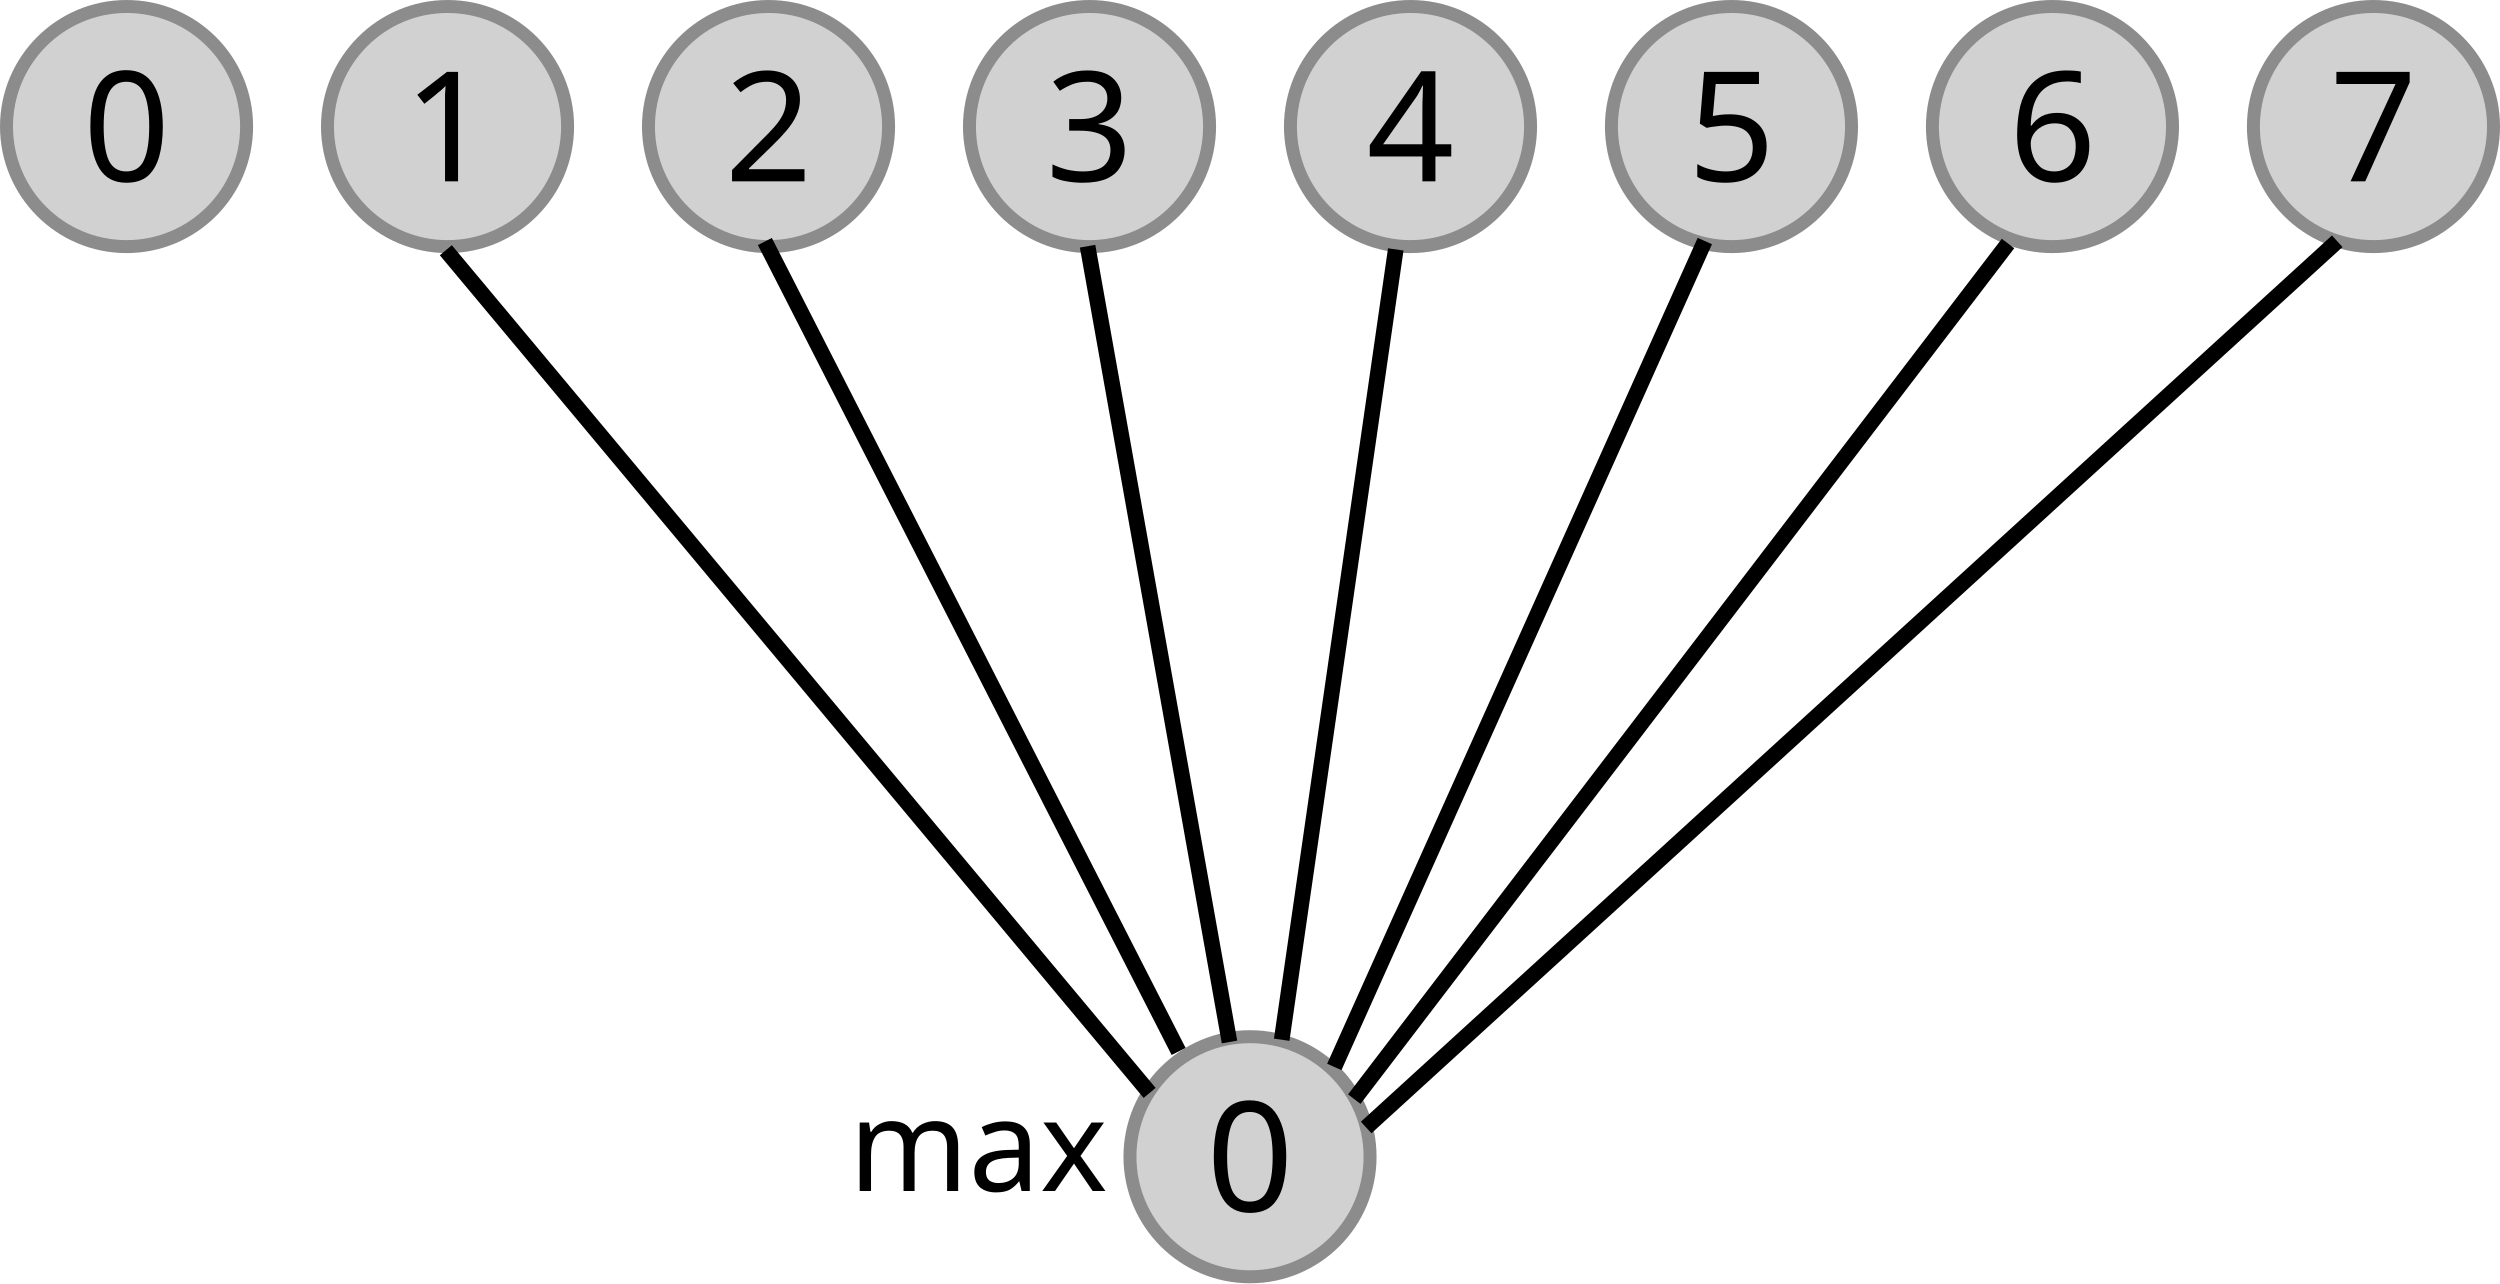
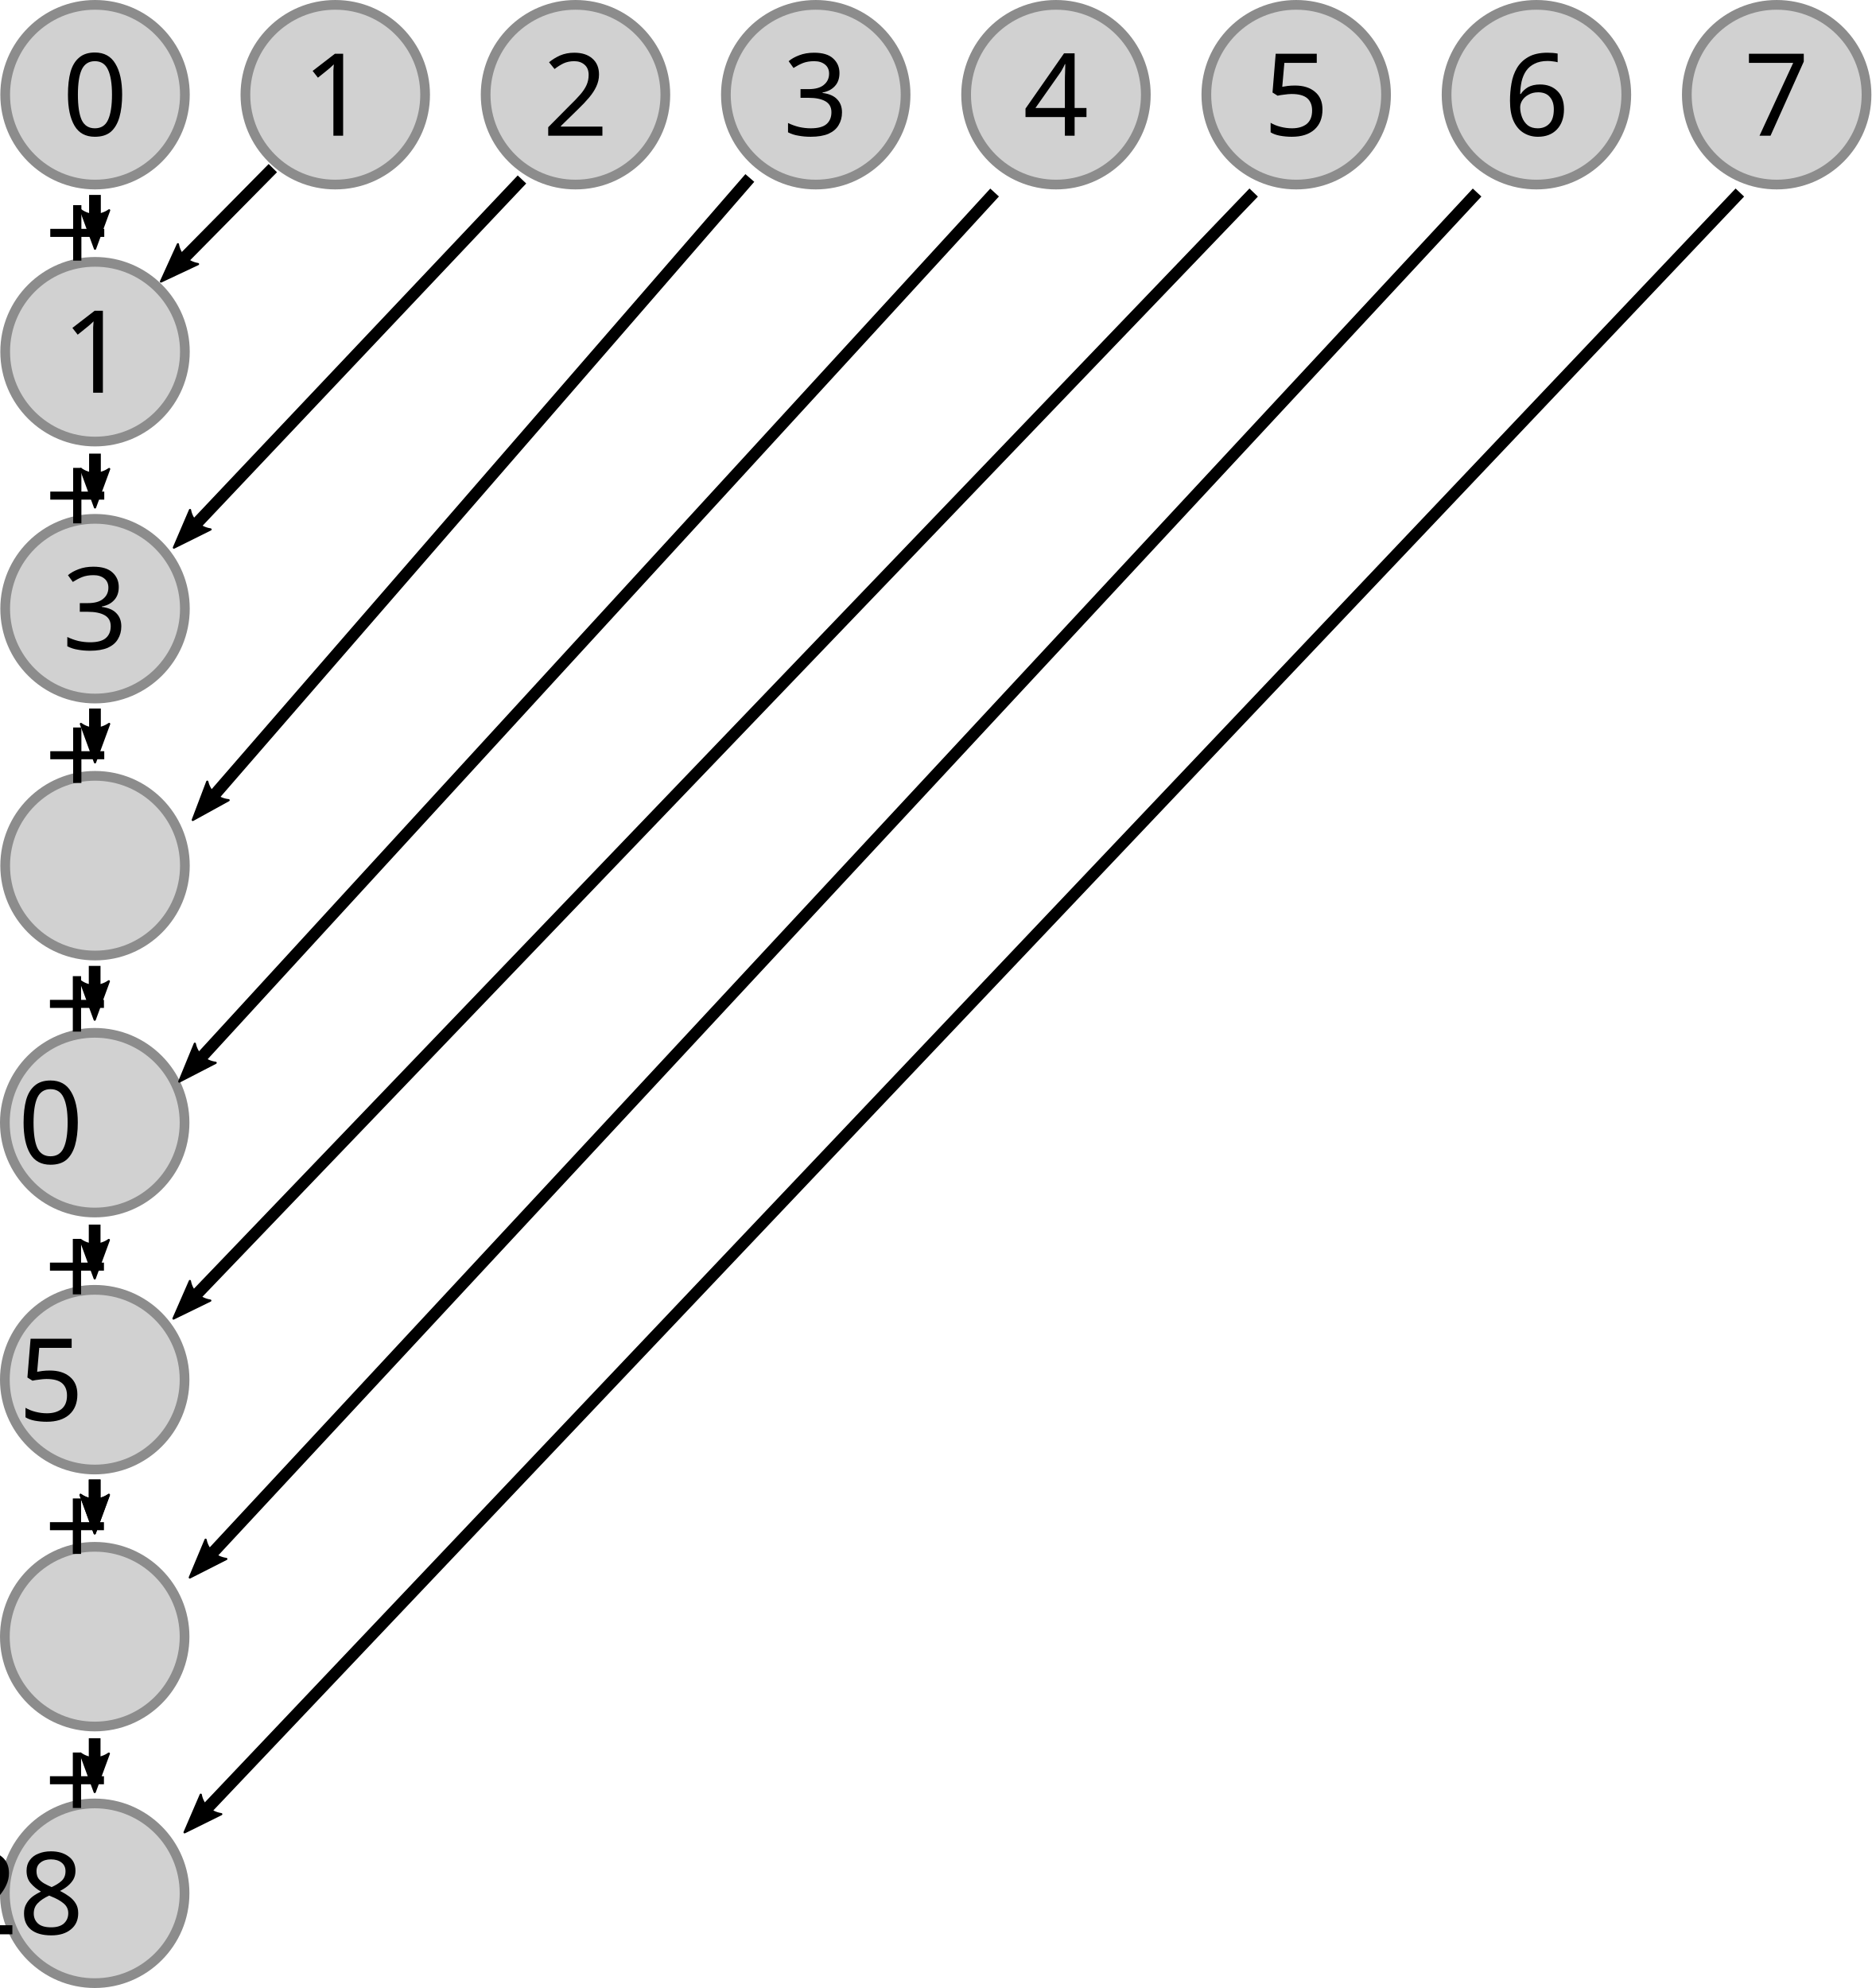
- <svg xmlns="http://www.w3.org/2000/svg" width="138.082mm" height="70.879mm" viewBox="0 0 138.082 70.879" version="1.1" id="svg8">
-   <defs id="defs2" />
-   <g id="layer1" transform="translate(-2.207981,29.46869)">
+ <svg xmlns="http://www.w3.org/2000/svg" width="138.106mm" height="146.72mm" viewBox="0 0 138.106 146.72" version="1.1" id="svg8">
+   <defs id="defs2">
+     <marker style="overflow:visible" id="Arrow2Send" refX="0" refY="0" orient="auto">
+       <path transform="matrix(-0.3,0,0,-0.3,0.69,0)" d="M 8.719,4.034 -2.207,0.016 8.719,-4.002 c -1.745,2.372 -1.735,5.617 -6e-7,8.035 z" style="fill:context-stroke;fill-rule:evenodd;stroke:context-stroke;stroke-width:0.625;stroke-linejoin:round" id="path48496" />
+     </marker>
+     <marker style="overflow:visible" id="marker63105" refX="0" refY="0" orient="auto">
+       <path transform="matrix(-0.3,0,0,-0.3,0.69,0)" d="M 8.719,4.034 -2.207,0.016 8.719,-4.002 c -1.745,2.372 -1.735,5.617 -6e-7,8.035 z" style="fill:context-stroke;fill-rule:evenodd;stroke:context-stroke;stroke-width:0.625;stroke-linejoin:round" id="path63103" />
+     </marker>
+     <marker style="overflow:visible" id="marker63109" refX="0" refY="0" orient="auto">
+       <path transform="matrix(-0.3,0,0,-0.3,0.69,0)" d="M 8.719,4.034 -2.207,0.016 8.719,-4.002 c -1.745,2.372 -1.735,5.617 -6e-7,8.035 z" style="fill:context-stroke;fill-rule:evenodd;stroke:context-stroke;stroke-width:0.625;stroke-linejoin:round" id="path63107" />
+     </marker>
+     <marker style="overflow:visible" id="marker63113" refX="0" refY="0" orient="auto">
+       <path transform="matrix(-0.3,0,0,-0.3,0.69,0)" d="M 8.719,4.034 -2.207,0.016 8.719,-4.002 c -1.745,2.372 -1.735,5.617 -6e-7,8.035 z" style="fill:context-stroke;fill-rule:evenodd;stroke:context-stroke;stroke-width:0.625;stroke-linejoin:round" id="path63111" />
+     </marker>
+     <marker style="overflow:visible" id="Arrow2Send-3" refX="0" refY="0" orient="auto">
+       <path transform="matrix(-0.3,0,0,-0.3,0.69,0)" d="M 8.719,4.034 -2.207,0.016 8.719,-4.002 c -1.745,2.372 -1.735,5.617 -6e-7,8.035 z" style="fill:context-stroke;fill-rule:evenodd;stroke:context-stroke;stroke-width:0.625;stroke-linejoin:round" id="path48496-5" />
+     </marker>
+     <marker style="overflow:visible" id="marker63226" refX="0" refY="0" orient="auto">
+       <path transform="matrix(-0.3,0,0,-0.3,0.69,0)" d="M 8.719,4.034 -2.207,0.016 8.719,-4.002 c -1.745,2.372 -1.735,5.617 -6e-7,8.035 z" style="fill:context-stroke;fill-rule:evenodd;stroke:context-stroke;stroke-width:0.625;stroke-linejoin:round" id="path63224" />
+     </marker>
+     <marker style="overflow:visible" id="marker63230" refX="0" refY="0" orient="auto">
+       <path transform="matrix(-0.3,0,0,-0.3,0.69,0)" d="M 8.719,4.034 -2.207,0.016 8.719,-4.002 c -1.745,2.372 -1.735,5.617 -6e-7,8.035 z" style="fill:context-stroke;fill-rule:evenodd;stroke:context-stroke;stroke-width:0.625;stroke-linejoin:round" id="path63228" />
+     </marker>
+     <marker style="overflow:visible" id="marker63234" refX="0" refY="0" orient="auto">
+       <path transform="matrix(-0.3,0,0,-0.3,0.69,0)" d="M 8.719,4.034 -2.207,0.016 8.719,-4.002 c -1.745,2.372 -1.735,5.617 -6e-7,8.035 z" style="fill:context-stroke;fill-rule:evenodd;stroke:context-stroke;stroke-width:0.625;stroke-linejoin:round" id="path63232" />
+     </marker>
+   </defs>
+   <g id="layer1" transform="translate(-2.184569,29.46869)">
    <flowRoot xml:space="preserve" id="flowRoot1430" style="font-style:normal;font-variant:normal;font-weight:normal;font-stretch:normal;font-size:26.667px;line-height:1.25;font-family:'Noto Sans';-inkscape-font-specification:'Noto Sans, Normal';font-variant-ligatures:normal;font-variant-caps:normal;font-variant-numeric:normal;font-feature-settings:normal;text-align:start;letter-spacing:0px;word-spacing:0px;writing-mode:lr-tb;text-anchor:start;fill:#000000;fill-opacity:1;stroke:none" transform="scale(0.2645833)">
      <flowRegion id="flowRegion1432" style="fill:#000000;fill-opacity:1">
        <rect id="rect1434" width="71" height="28" x="97" y="56.52" style="fill:#000000;fill-opacity:1;" />
      </flowRegion>
      <flowPara id="flowPara1436">Tht</flowPara>
    </flowRoot>
    <g id="g17458">
      <g id="g17452">
        <circle style="opacity:0.45;fill:#999999;stroke:#000000;stroke-width:0.717" id="path9851" cx="9.198" cy="-22.479" r="6.631" />
        <text xml:space="preserve" style="font-style:normal;font-variant:normal;font-weight:normal;font-stretch:normal;font-size:8.467px;line-height:1.25;font-family:'Noto Sans';-inkscape-font-specification:'Noto Sans, Normal';font-variant-ligatures:normal;font-variant-caps:normal;font-variant-numeric:normal;font-variant-east-asian:normal;fill:#000000;fill-opacity:1;stroke:none;stroke-width:0.265" x="6.776" y="-19.452" id="text13015">
          <tspan id="tspan13013" style="font-style:normal;font-variant:normal;font-weight:normal;font-stretch:normal;font-size:8.467px;font-family:'Noto Sans';-inkscape-font-specification:'Noto Sans, Normal';font-variant-ligatures:normal;font-variant-caps:normal;font-variant-numeric:normal;font-variant-east-asian:normal;stroke-width:0.265" x="6.776" y="-19.452">0</tspan>
        </text>
      </g>
    </g>
    <g id="g17464" transform="translate(-0.7974239)">
      <circle style="opacity:0.45;fill:#999999;stroke:#000000;stroke-width:0.717" id="circle17265" cx="27.724" cy="-22.479" r="6.631" />
      <text xml:space="preserve" style="font-style:normal;font-variant:normal;font-weight:normal;font-stretch:normal;font-size:8.467px;line-height:1.25;font-family:'Noto Sans';-inkscape-font-specification:'Noto Sans, Normal';font-variant-ligatures:normal;font-variant-caps:normal;font-variant-numeric:normal;font-variant-east-asian:normal;fill:#000000;fill-opacity:1;stroke:none;stroke-width:0.265" x="25.303" y="-19.452" id="text17269">
        <tspan id="tspan17325" x="25.303" y="-19.452">1</tspan>
        <tspan id="tspan17327" x="25.303" y="-8.869" />
      </text>
    </g>
    <g id="g17469" transform="translate(-0.565647)">
      <circle style="opacity:0.45;fill:#999999;stroke:#000000;stroke-width:0.717" id="circle17271" cx="45.221" cy="-22.479" r="6.631" />
      <text xml:space="preserve" style="font-style:normal;font-variant:normal;font-weight:normal;font-stretch:normal;font-size:8.467px;line-height:1.25;font-family:'Noto Sans';-inkscape-font-specification:'Noto Sans, Normal';font-variant-ligatures:normal;font-variant-caps:normal;font-variant-numeric:normal;font-variant-east-asian:normal;fill:#000000;fill-opacity:1;stroke:none;stroke-width:0.265" x="42.8" y="-19.452" id="text17275">
        <tspan id="tspan17347" x="42.8" y="-19.452">2</tspan>
      </text>
    </g>
    <g id="g17474" transform="translate(-1.067223)">
      <circle style="opacity:0.45;fill:#999999;stroke:#000000;stroke-width:0.717" id="circle17277" cx="63.452" cy="-22.479" r="6.631" />
      <text xml:space="preserve" style="font-style:normal;font-variant:normal;font-weight:normal;font-stretch:normal;font-size:8.467px;line-height:1.25;font-family:'Noto Sans';-inkscape-font-specification:'Noto Sans, Normal';font-variant-ligatures:normal;font-variant-caps:normal;font-variant-numeric:normal;font-variant-east-asian:normal;fill:#000000;fill-opacity:1;stroke:none;stroke-width:0.265" x="61.03" y="-19.452" id="text17281">
        <tspan id="tspan17367" x="61.03" y="-19.452">3</tspan>
      </text>
    </g>
    <g id="g17479" transform="translate(-0.6738284)">
      <circle style="opacity:0.45;fill:#999999;stroke:#000000;stroke-width:0.717" id="circle17283" cx="80.788" cy="-22.479" r="6.631" />
      <text xml:space="preserve" style="font-style:normal;font-variant:normal;font-weight:normal;font-stretch:normal;font-size:8.467px;line-height:1.25;font-family:'Noto Sans';-inkscape-font-specification:'Noto Sans, Normal';font-variant-ligatures:normal;font-variant-caps:normal;font-variant-numeric:normal;font-variant-east-asian:normal;fill:#000000;fill-opacity:1;stroke:none;stroke-width:0.265" x="78.366" y="-19.452" id="text17287">
        <tspan id="tspan17387" x="78.366" y="-19.452">4</tspan>
      </text>
    </g>
    <g id="g17484" transform="translate(-0.2137063)">
      <circle style="opacity:0.45;fill:#999999;stroke:#000000;stroke-width:0.717" id="circle17289" cx="98.056" cy="-22.479" r="6.631" />
      <text xml:space="preserve" style="font-style:normal;font-variant:normal;font-weight:normal;font-stretch:normal;font-size:8.467px;line-height:1.25;font-family:'Noto Sans';-inkscape-font-specification:'Noto Sans, Normal';font-variant-ligatures:normal;font-variant-caps:normal;font-variant-numeric:normal;font-variant-east-asian:normal;fill:#000000;fill-opacity:1;stroke:none;stroke-width:0.265" x="95.635" y="-19.452" id="text17293">
        <tspan id="tspan17407" x="95.635" y="-19.452">5</tspan>
      </text>
    </g>
    <g id="g17508" transform="translate(0.2886694)">
      <g id="g17500">
        <circle style="opacity:0.45;fill:#999999;stroke:#000000;stroke-width:0.717" id="circle17295" cx="115.283" cy="-22.479" r="6.631" />
        <g id="g17493">
          <g id="g17488">
            <text xml:space="preserve" style="font-style:normal;font-variant:normal;font-weight:normal;font-stretch:normal;font-size:8.467px;line-height:1.25;font-family:'Noto Sans';-inkscape-font-specification:'Noto Sans, Normal';font-variant-ligatures:normal;font-variant-caps:normal;font-variant-numeric:normal;font-variant-east-asian:normal;fill:#000000;fill-opacity:1;stroke:none;stroke-width:0.265" x="112.862" y="-19.452" id="text17299">
              <tspan id="tspan17427" x="112.862" y="-19.452">6</tspan>
            </text>
          </g>
        </g>
      </g>
    </g>
    <g id="g17513">
      <circle style="opacity:0.45;fill:#999999;stroke:#000000;stroke-width:0.717" id="circle17301" cx="133.301" cy="-22.479" r="6.631" />
      <text xml:space="preserve" style="font-style:normal;font-variant:normal;font-weight:normal;font-stretch:normal;font-size:8.467px;line-height:1.25;font-family:'Noto Sans';-inkscape-font-specification:'Noto Sans, Normal';font-variant-ligatures:normal;font-variant-caps:normal;font-variant-numeric:normal;font-variant-east-asian:normal;fill:#000000;fill-opacity:1;stroke:none;stroke-width:0.265" x="130.879" y="-19.452" id="text17305">
        <tspan id="tspan17447" x="130.879" y="-19.452">7</tspan>
      </text>
    </g>
-     <g id="g17601" transform="translate(62.0516,56.90018)">
+     <g id="g17601" transform="translate(0,56.90018)">
      <g id="g17599">
        <circle style="opacity:0.45;fill:#999999;stroke:#000000;stroke-width:0.717" id="circle17593" cx="9.198" cy="-22.479" r="6.631" />
-         <text xml:space="preserve" style="font-style:normal;font-variant:normal;font-weight:normal;font-stretch:normal;font-size:8.467px;line-height:1.25;font-family:'Noto Sans';-inkscape-font-specification:'Noto Sans, Normal';font-variant-ligatures:normal;font-variant-caps:normal;font-variant-numeric:normal;font-variant-east-asian:normal;fill:#000000;fill-opacity:1;stroke:none;stroke-width:0.265" x="6.776" y="-19.452" id="text17597">
-           <tspan id="tspan17595" style="font-style:normal;font-variant:normal;font-weight:normal;font-stretch:normal;font-size:8.467px;font-family:'Noto Sans';-inkscape-font-specification:'Noto Sans, Normal';font-variant-ligatures:normal;font-variant-caps:normal;font-variant-numeric:normal;font-variant-east-asian:normal;stroke-width:0.265" x="6.776" y="-19.452">0</tspan>
+         <text xml:space="preserve" style="font-style:normal;font-variant:normal;font-weight:normal;font-stretch:normal;font-size:8.467px;line-height:1.25;font-family:'Noto Sans';-inkscape-font-specification:'Noto Sans, Normal';font-variant-ligatures:normal;font-variant-caps:normal;font-variant-numeric:normal;font-variant-east-asian:normal;fill:#000000;fill-opacity:1;stroke:none;stroke-width:0.265" x="8.783" y="-19.452" id="text17597">
+           <tspan style="font-style:normal;font-variant:normal;font-weight:normal;font-stretch:normal;font-size:8.467px;font-family:'Noto Sans';-inkscape-font-specification:'Noto Sans, Normal';font-variant-ligatures:normal;font-variant-caps:normal;font-variant-numeric:normal;font-variant-east-asian:normal;text-align:center;text-anchor:middle;stroke-width:0.265" x="8.783" y="-19.452" id="tspan53145">6</tspan>
        </text>
      </g>
    </g>
-     <path style="fill:none;stroke:#000000;stroke-width:0.865;stroke-linecap:butt;stroke-linejoin:miter;stroke-miterlimit:4;stroke-dasharray:none;stroke-opacity:1" d="M 26.832,-15.648 65.705,30.896" id="path17636" />
-     <path style="fill:none;stroke:#000000;stroke-width:0.865;stroke-linecap:butt;stroke-linejoin:miter;stroke-miterlimit:4;stroke-dasharray:none;stroke-opacity:1" d="m 62.278,-15.871 7.839,43.954" id="path18053" />
-     <path style="fill:none;stroke:#000000;stroke-width:0.865;stroke-linecap:butt;stroke-linejoin:miter;stroke-miterlimit:4;stroke-dasharray:none;stroke-opacity:1" d="M 96.37,-16.155 75.906,29.461" id="path18055" />
-     <path style="fill:none;stroke:#000000;stroke-width:0.865;stroke-linecap:butt;stroke-linejoin:miter;stroke-miterlimit:4;stroke-dasharray:none;stroke-opacity:1" d="M 131.299,-16.144 77.665,32.806" id="path18057" />
-     <path style="fill:none;stroke:#000000;stroke-width:0.865;stroke-linecap:butt;stroke-linejoin:miter;stroke-miterlimit:4;stroke-dasharray:none;stroke-opacity:1" d="M 113.117,-16.019 77.009,31.24" id="path18474" />
-     <text xml:space="preserve" style="font-style:normal;font-variant:normal;font-weight:normal;font-stretch:normal;font-size:7.056px;line-height:1.25;font-family:'Noto Sans';-inkscape-font-specification:'Noto Sans, Normal';font-variant-ligatures:normal;font-variant-caps:normal;font-variant-numeric:normal;font-variant-east-asian:normal;fill:#000000;fill-opacity:1;stroke:none;stroke-width:0.265" x="49.098" y="36.312" id="text26090">
-       <tspan id="tspan26088" x="49.098" y="36.312">max</tspan>
+     <g id="g1277" transform="translate(0,18.96673)">
+       <g id="g1275">
+         <circle style="opacity:0.45;fill:#999999;stroke:#000000;stroke-width:0.717" id="circle1269" cx="9.198" cy="-22.479" r="6.631" />
+         <text xml:space="preserve" style="font-style:normal;font-variant:normal;font-weight:normal;font-stretch:normal;font-size:8.467px;line-height:1.25;font-family:'Noto Sans';-inkscape-font-specification:'Noto Sans, Normal';font-variant-ligatures:normal;font-variant-caps:normal;font-variant-numeric:normal;font-variant-east-asian:normal;fill:#000000;fill-opacity:1;stroke:none;stroke-width:0.265" x="6.776" y="-19.452" id="text1273">
+           <tspan id="tspan1271" style="font-style:normal;font-variant:normal;font-weight:normal;font-stretch:normal;font-size:8.467px;font-family:'Noto Sans';-inkscape-font-specification:'Noto Sans, Normal';font-variant-ligatures:normal;font-variant-caps:normal;font-variant-numeric:normal;font-variant-east-asian:normal;stroke-width:0.265" x="6.776" y="-19.452">1</tspan>
+         </text>
+       </g>
+     </g>
+     <text xml:space="preserve" style="font-style:normal;font-variant:normal;font-weight:normal;font-stretch:normal;font-size:8.467px;line-height:1.25;font-family:'Noto Sans';-inkscape-font-specification:'Noto Sans, Normal';font-variant-ligatures:normal;font-variant-caps:normal;font-variant-numeric:normal;font-variant-east-asian:normal;text-align:center;text-anchor:middle;fill:#000000;fill-opacity:1;stroke:none;stroke-width:0.265" x="13.397" y="-9.296" id="text1293-3">
+       <tspan id="tspan1291-6" x="13.397" y="-9.296">+</tspan>
    </text>
-     <path style="fill:none;stroke:#000000;stroke-width:0.865;stroke-linecap:butt;stroke-linejoin:miter;stroke-miterlimit:4;stroke-dasharray:none;stroke-opacity:1" d="M 79.3,-15.693 73,27.959" id="path26406" />
-     <path style="fill:none;stroke:#000000;stroke-width:0.865;stroke-linecap:butt;stroke-linejoin:miter;stroke-miterlimit:4;stroke-dasharray:none;stroke-opacity:1" d="M 44.453,-16.13 67.306,28.605" id="path27119" />
+     <text xml:space="preserve" style="font-style:normal;font-variant:normal;font-weight:normal;font-stretch:normal;font-size:8.467px;line-height:1.25;font-family:'Noto Sans';-inkscape-font-specification:'Noto Sans, Normal';font-variant-ligatures:normal;font-variant-caps:normal;font-variant-numeric:normal;font-variant-east-asian:normal;text-align:center;text-anchor:middle;fill:#000000;fill-opacity:1;stroke:none;stroke-width:0.265" x="13.397" y="10.095" id="text1293-3-7">
+       <tspan id="tspan1291-6-5" x="13.397" y="10.095">+</tspan>
+     </text>
+     <text xml:space="preserve" style="font-style:normal;font-variant:normal;font-weight:normal;font-stretch:normal;font-size:8.467px;line-height:1.25;font-family:'Noto Sans';-inkscape-font-specification:'Noto Sans, Normal';font-variant-ligatures:normal;font-variant-caps:normal;font-variant-numeric:normal;font-variant-east-asian:normal;text-align:center;text-anchor:middle;fill:#000000;fill-opacity:1;stroke:none;stroke-width:0.265" x="13.397" y="29.253" id="text1293-3-3">
+       <tspan id="tspan1291-6-56" x="13.397" y="29.253">+</tspan>
+     </text>
+     <g id="g1327" transform="translate(0,37.93345)">
+       <g id="g1325">
+         <circle style="opacity:0.45;fill:#999999;stroke:#000000;stroke-width:0.717" id="circle1319" cx="9.198" cy="-22.479" r="6.631" />
+         <text xml:space="preserve" style="font-style:normal;font-variant:normal;font-weight:normal;font-stretch:normal;font-size:8.467px;line-height:1.25;font-family:'Noto Sans';-inkscape-font-specification:'Noto Sans, Normal';font-variant-ligatures:normal;font-variant-caps:normal;font-variant-numeric:normal;font-variant-east-asian:normal;fill:#000000;fill-opacity:1;stroke:none;stroke-width:0.265" x="6.776" y="-19.452" id="text1323">
+           <tspan id="tspan1321" style="font-style:normal;font-variant:normal;font-weight:normal;font-stretch:normal;font-size:8.467px;font-family:'Noto Sans';-inkscape-font-specification:'Noto Sans, Normal';font-variant-ligatures:normal;font-variant-caps:normal;font-variant-numeric:normal;font-variant-east-asian:normal;stroke-width:0.265" x="6.776" y="-19.452">3</tspan>
+         </text>
+       </g>
+     </g>
+     <path style="fill:none;stroke:#000000;stroke-width:0.865;stroke-linecap:butt;stroke-linejoin:miter;stroke-miterlimit:4;stroke-dasharray:none;stroke-opacity:1;marker-end:url(#Arrow2Send-3)" d="m 22.319,-17.061 -7.436,7.533" id="path2295" />
+     <path style="fill:none;stroke:#000000;stroke-width:0.865;stroke-linecap:butt;stroke-linejoin:miter;stroke-miterlimit:4;stroke-dasharray:none;stroke-opacity:1;marker-end:url(#Arrow2Send-3)" d="m 9.193,-15.083 v 2.801" id="path49803" />
+     <path style="fill:none;stroke:#000000;stroke-width:0.865;stroke-linecap:butt;stroke-linejoin:miter;stroke-miterlimit:4;stroke-dasharray:none;stroke-opacity:1;marker-end:url(#Arrow2Send-3)" d="m 9.193,4.01 v 2.801" id="path50545" />
+     <path style="fill:none;stroke:#000000;stroke-width:0.865;stroke-linecap:butt;stroke-linejoin:miter;stroke-miterlimit:4;stroke-dasharray:none;stroke-opacity:1;marker-end:url(#Arrow2Send-3)" d="m 9.193,22.824 v 2.801" id="path50547" />
+     <path style="fill:none;stroke:#000000;stroke-width:0.865;stroke-linecap:butt;stroke-linejoin:miter;stroke-miterlimit:4;stroke-dasharray:none;stroke-opacity:1;marker-end:url(#Arrow2Send-3)" d="M 40.705,-16.224 15.818,10.095" id="path1815" />
+     <path style="fill:none;stroke:#000000;stroke-width:0.865;stroke-linecap:butt;stroke-linejoin:miter;stroke-miterlimit:4;stroke-dasharray:none;stroke-opacity:1;marker-end:url(#Arrow2Send-3)" d="M 57.521,-16.334 17.174,30.16" id="path2088" />
+     <g id="g19684" transform="translate(-0.02341185,113.8003)">
+       <g id="g19682">
+         <circle style="opacity:0.45;fill:#999999;stroke:#000000;stroke-width:0.717" id="circle19676" cx="9.198" cy="-22.479" r="6.631" />
+         <text xml:space="preserve" style="font-style:normal;font-variant:normal;font-weight:normal;font-stretch:normal;font-size:8.467px;line-height:1.25;font-family:'Noto Sans';-inkscape-font-specification:'Noto Sans, Normal';font-variant-ligatures:normal;font-variant-caps:normal;font-variant-numeric:normal;font-variant-east-asian:normal;fill:#000000;fill-opacity:1;stroke:none;stroke-width:0.265" x="8.783" y="-19.452" id="text19680">
+           <tspan style="font-style:normal;font-variant:normal;font-weight:normal;font-stretch:normal;font-size:8.467px;font-family:'Noto Sans';-inkscape-font-specification:'Noto Sans, Normal';font-variant-ligatures:normal;font-variant-caps:normal;font-variant-numeric:normal;font-variant-east-asian:normal;text-align:center;text-anchor:middle;stroke-width:0.265" x="8.783" y="-19.452" id="tspan19678">21</tspan>
+         </text>
+       </g>
+     </g>
+     <circle style="opacity:0.45;fill:#999999;stroke:#000000;stroke-width:0.717" id="circle19686" cx="9.174" cy="53.388" r="6.631" />
+     <text xml:space="preserve" style="font-style:normal;font-variant:normal;font-weight:normal;font-stretch:normal;font-size:8.467px;line-height:1.25;font-family:'Noto Sans';-inkscape-font-specification:'Noto Sans, Normal';font-variant-ligatures:normal;font-variant-caps:normal;font-variant-numeric:normal;font-variant-east-asian:normal;text-align:center;text-anchor:middle;fill:#000000;fill-opacity:1;stroke:none;stroke-width:0.265" x="9.005" y="56.415" id="text19690">
+       <tspan id="tspan19688" style="font-style:normal;font-variant:normal;font-weight:normal;font-stretch:normal;font-size:8.467px;font-family:'Noto Sans';-inkscape-font-specification:'Noto Sans, Normal';font-variant-ligatures:normal;font-variant-caps:normal;font-variant-numeric:normal;font-variant-east-asian:normal;text-align:center;text-anchor:middle;stroke-width:0.265" x="9.005" y="56.415">10</tspan>
+     </text>
+     <text xml:space="preserve" style="font-style:normal;font-variant:normal;font-weight:normal;font-stretch:normal;font-size:8.467px;line-height:1.25;font-family:'Noto Sans';-inkscape-font-specification:'Noto Sans, Normal';font-variant-ligatures:normal;font-variant-caps:normal;font-variant-numeric:normal;font-variant-east-asian:normal;text-align:center;text-anchor:middle;fill:#000000;fill-opacity:1;stroke:none;stroke-width:0.265" x="13.373" y="47.604" id="text19698">
+       <tspan id="tspan19696" x="13.373" y="47.604">+</tspan>
+     </text>
+     <text xml:space="preserve" style="font-style:normal;font-variant:normal;font-weight:normal;font-stretch:normal;font-size:8.467px;line-height:1.25;font-family:'Noto Sans';-inkscape-font-specification:'Noto Sans, Normal';font-variant-ligatures:normal;font-variant-caps:normal;font-variant-numeric:normal;font-variant-east-asian:normal;text-align:center;text-anchor:middle;fill:#000000;fill-opacity:1;stroke:none;stroke-width:0.265" x="13.373" y="66.995" id="text19702">
+       <tspan id="tspan19700" x="13.373" y="66.995">+</tspan>
+     </text>
+     <text xml:space="preserve" style="font-style:normal;font-variant:normal;font-weight:normal;font-stretch:normal;font-size:8.467px;line-height:1.25;font-family:'Noto Sans';-inkscape-font-specification:'Noto Sans, Normal';font-variant-ligatures:normal;font-variant-caps:normal;font-variant-numeric:normal;font-variant-east-asian:normal;text-align:center;text-anchor:middle;fill:#000000;fill-opacity:1;stroke:none;stroke-width:0.265" x="13.373" y="86.153" id="text19706">
+       <tspan id="tspan19704" x="13.373" y="86.153">+</tspan>
+     </text>
+     <circle style="opacity:0.45;fill:#999999;stroke:#000000;stroke-width:0.717" id="circle19708" cx="9.174" cy="72.355" r="6.631" />
+     <text xml:space="preserve" style="font-style:normal;font-variant:normal;font-weight:normal;font-stretch:normal;font-size:8.467px;line-height:1.25;font-family:'Noto Sans';-inkscape-font-specification:'Noto Sans, Normal';font-variant-ligatures:normal;font-variant-caps:normal;font-variant-numeric:normal;font-variant-east-asian:normal;fill:#000000;fill-opacity:1;stroke:none;stroke-width:0.265" x="9.039" y="75.381" id="text19712">
+       <tspan id="tspan19710" style="font-style:normal;font-variant:normal;font-weight:normal;font-stretch:normal;font-size:8.467px;font-family:'Noto Sans';-inkscape-font-specification:'Noto Sans, Normal';font-variant-ligatures:normal;font-variant-caps:normal;font-variant-numeric:normal;font-variant-east-asian:normal;text-align:center;text-anchor:middle;stroke-width:0.265" x="9.039" y="75.381">15</tspan>
+     </text>
+     <path style="fill:none;stroke:#000000;stroke-width:0.865;stroke-linecap:butt;stroke-linejoin:miter;stroke-miterlimit:4;stroke-dasharray:none;stroke-opacity:1;marker-end:url(#Arrow2Send-3)" d="M 75.585,-15.259 16.202,49.489" id="path19718" />
+     <path style="fill:none;stroke:#000000;stroke-width:0.865;stroke-linecap:butt;stroke-linejoin:miter;stroke-miterlimit:4;stroke-dasharray:none;stroke-opacity:1;marker-end:url(#Arrow2Send-3)" d="m 9.17,41.817 v 2.801" id="path19720" />
+     <path style="fill:none;stroke:#000000;stroke-width:0.865;stroke-linecap:butt;stroke-linejoin:miter;stroke-miterlimit:4;stroke-dasharray:none;stroke-opacity:1;marker-end:url(#Arrow2Send-3)" d="M 9.17,60.91 V 63.711" id="path19722" />
+     <path style="fill:none;stroke:#000000;stroke-width:0.865;stroke-linecap:butt;stroke-linejoin:miter;stroke-miterlimit:4;stroke-dasharray:none;stroke-opacity:1;marker-end:url(#Arrow2Send-3)" d="M 9.17,79.724 V 82.525" id="path19724" />
+     <path style="fill:none;stroke:#000000;stroke-width:0.865;stroke-linecap:butt;stroke-linejoin:miter;stroke-miterlimit:4;stroke-dasharray:none;stroke-opacity:1;marker-end:url(#Arrow2Send-3)" d="M 94.704,-15.259 15.795,66.995" id="path36435" />
+     <path style="fill:none;stroke:#000000;stroke-width:0.865;stroke-linecap:butt;stroke-linejoin:miter;stroke-miterlimit:4;stroke-dasharray:none;stroke-opacity:1;marker-end:url(#Arrow2Send-3)" d="M 111.192,-15.259 16.985,86.094" id="path36437" />
+     <path style="fill:none;stroke:#000000;stroke-width:0.865;stroke-linecap:butt;stroke-linejoin:miter;stroke-miterlimit:4;stroke-dasharray:none;stroke-opacity:1;marker-end:url(#Arrow2Send-3)" d="M 130.584,-15.259 16.608,104.909" id="path36439" />
+     <text xml:space="preserve" style="font-style:normal;font-variant:normal;font-weight:normal;font-stretch:normal;font-size:8.467px;line-height:1.25;font-family:'Noto Sans';-inkscape-font-specification:'Noto Sans, Normal';font-variant-ligatures:normal;font-variant-caps:normal;font-variant-numeric:normal;font-variant-east-asian:normal;text-align:center;text-anchor:middle;fill:#000000;fill-opacity:1;stroke:none;stroke-width:0.265" x="13.373" y="104.902" id="text36463">
+       <tspan id="tspan36461" x="13.373" y="104.902">+</tspan>
+     </text>
+     <circle style="opacity:0.45;fill:#999999;stroke:#000000;stroke-width:0.717" id="circle36469" cx="9.174" cy="110.261" r="6.631" />
+     <text xml:space="preserve" style="font-style:normal;font-variant:normal;font-weight:normal;font-stretch:normal;font-size:8.467px;line-height:1.25;font-family:'Noto Sans';-inkscape-font-specification:'Noto Sans, Normal';font-variant-ligatures:normal;font-variant-caps:normal;font-variant-numeric:normal;font-variant-east-asian:normal;fill:#000000;fill-opacity:1;stroke:none;stroke-width:0.265" x="9.039" y="113.288" id="text36473">
+       <tspan id="tspan36471" style="font-style:normal;font-variant:normal;font-weight:normal;font-stretch:normal;font-size:8.467px;font-family:'Noto Sans';-inkscape-font-specification:'Noto Sans, Normal';font-variant-ligatures:normal;font-variant-caps:normal;font-variant-numeric:normal;font-variant-east-asian:normal;text-align:center;text-anchor:middle;stroke-width:0.265" x="9.039" y="113.288">28</tspan>
+     </text>
+     <path style="fill:none;stroke:#000000;stroke-width:0.865;stroke-linecap:butt;stroke-linejoin:miter;stroke-miterlimit:4;stroke-dasharray:none;stroke-opacity:1;marker-end:url(#Arrow2Send-3)" d="M 9.17,79.724 V 82.525" id="path36475" />
+     <path style="fill:none;stroke:#000000;stroke-width:0.865;stroke-linecap:butt;stroke-linejoin:miter;stroke-miterlimit:4;stroke-dasharray:none;stroke-opacity:1;marker-end:url(#Arrow2Send-3)" d="m 9.17,98.817 v 2.801" id="path36477" />
  </g>
</svg>
